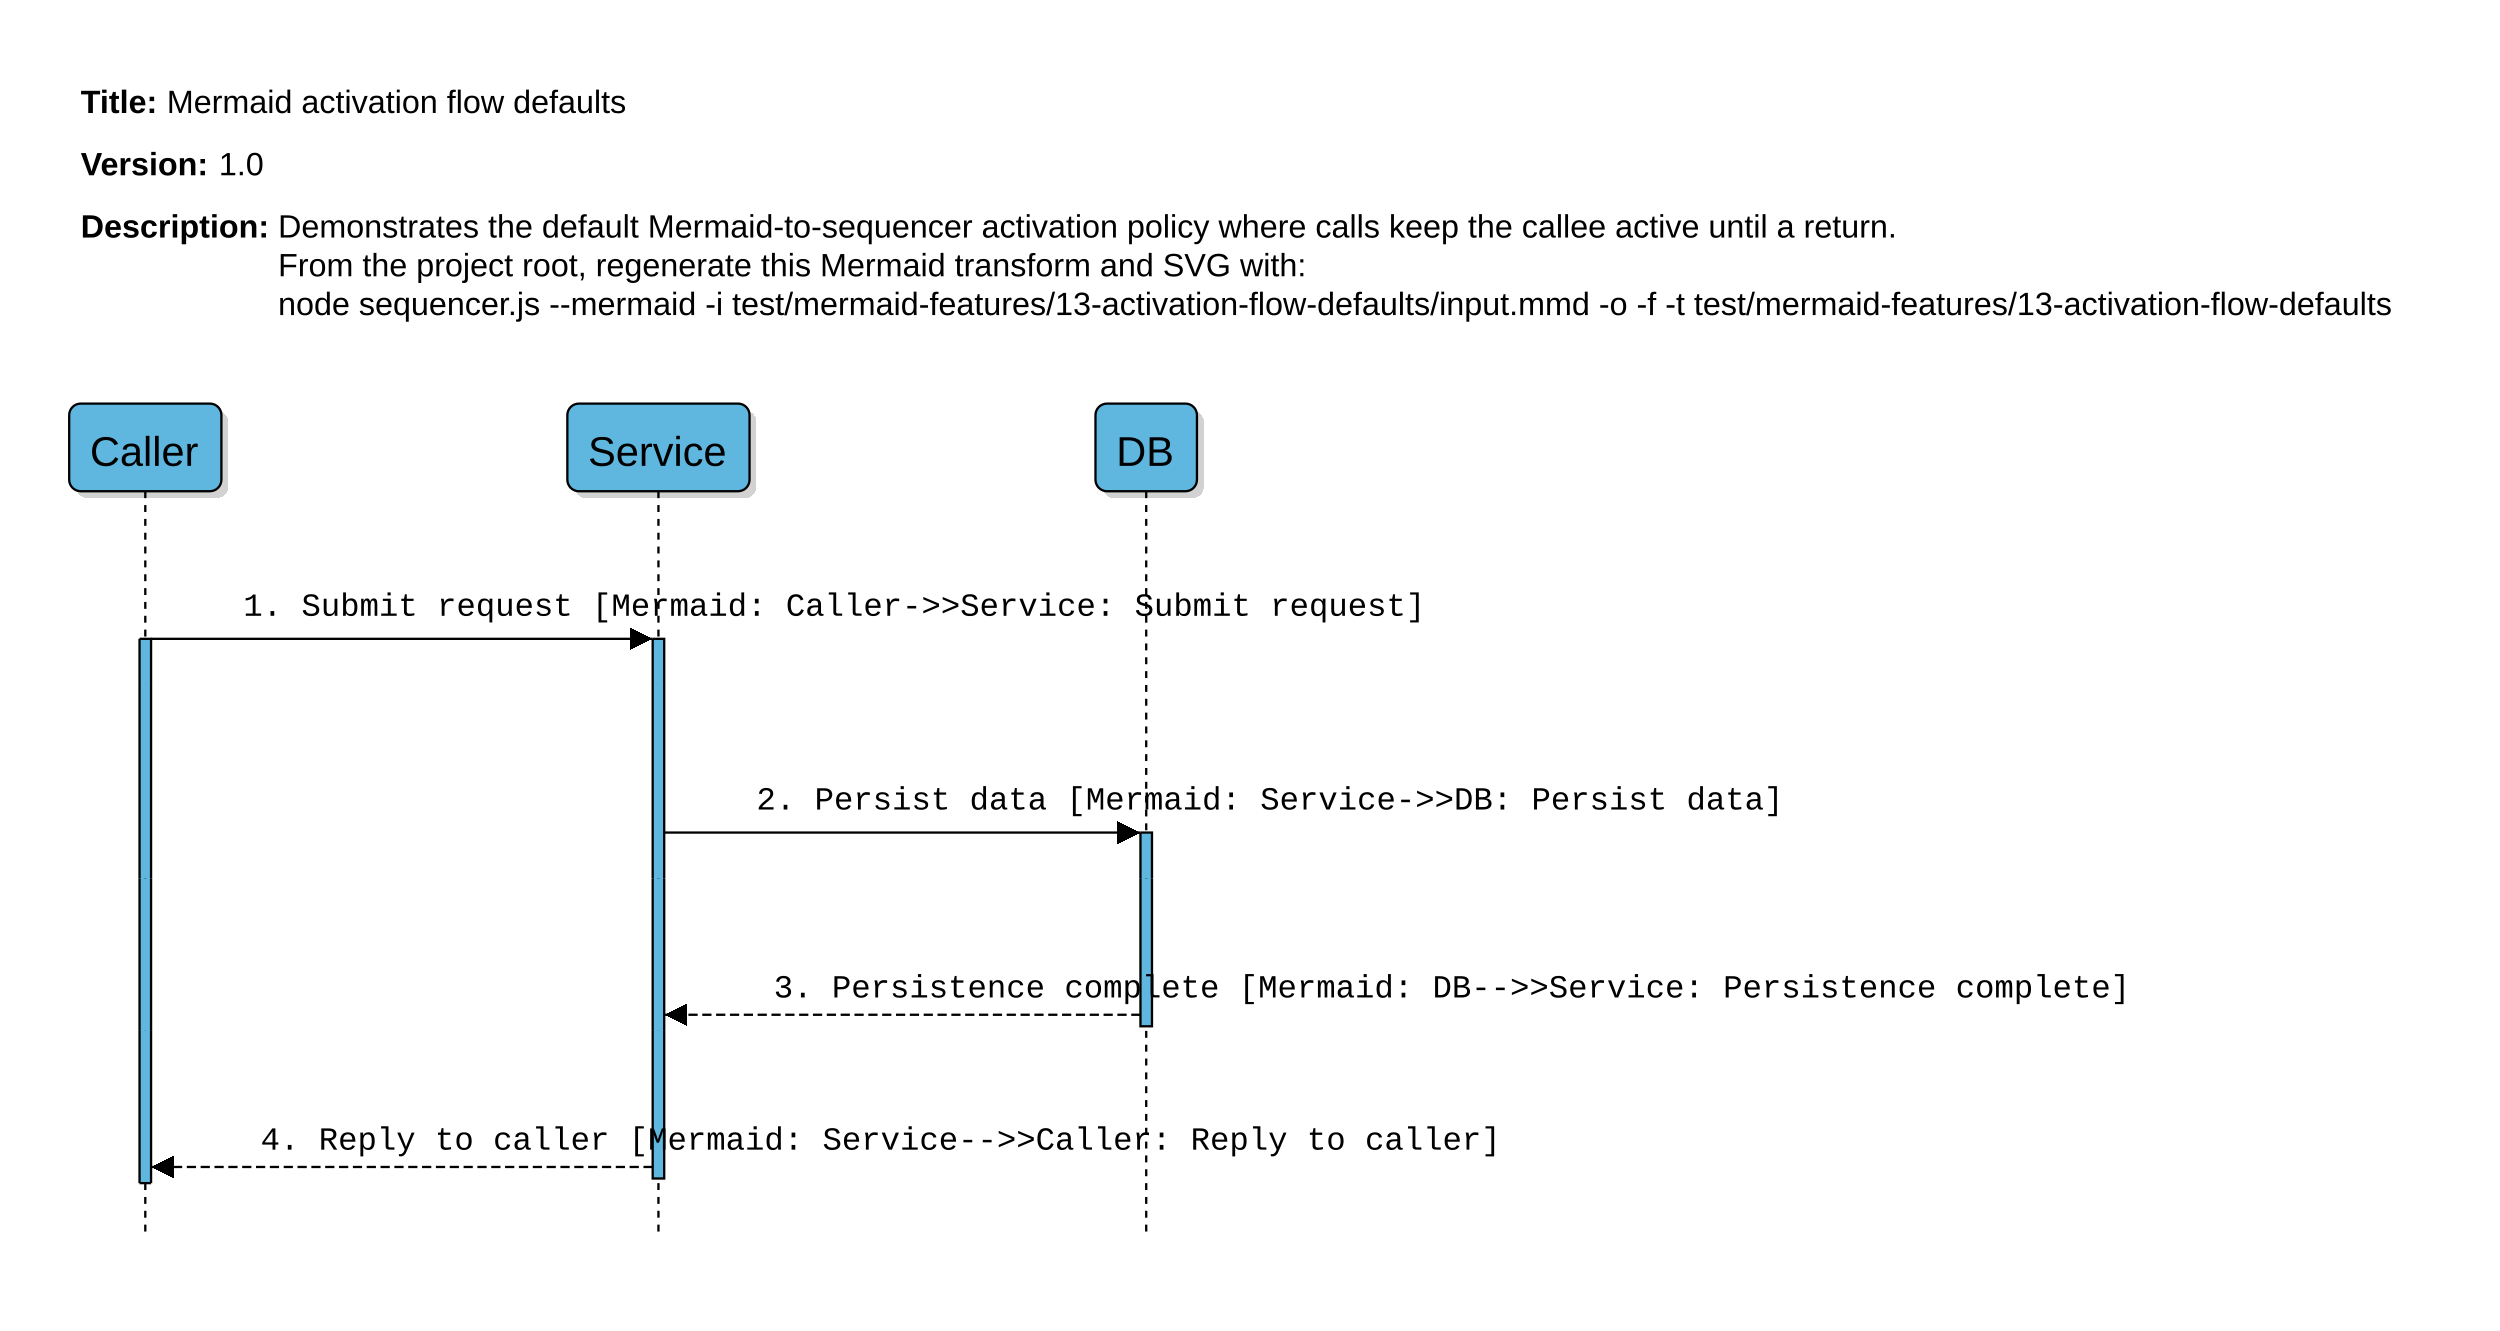
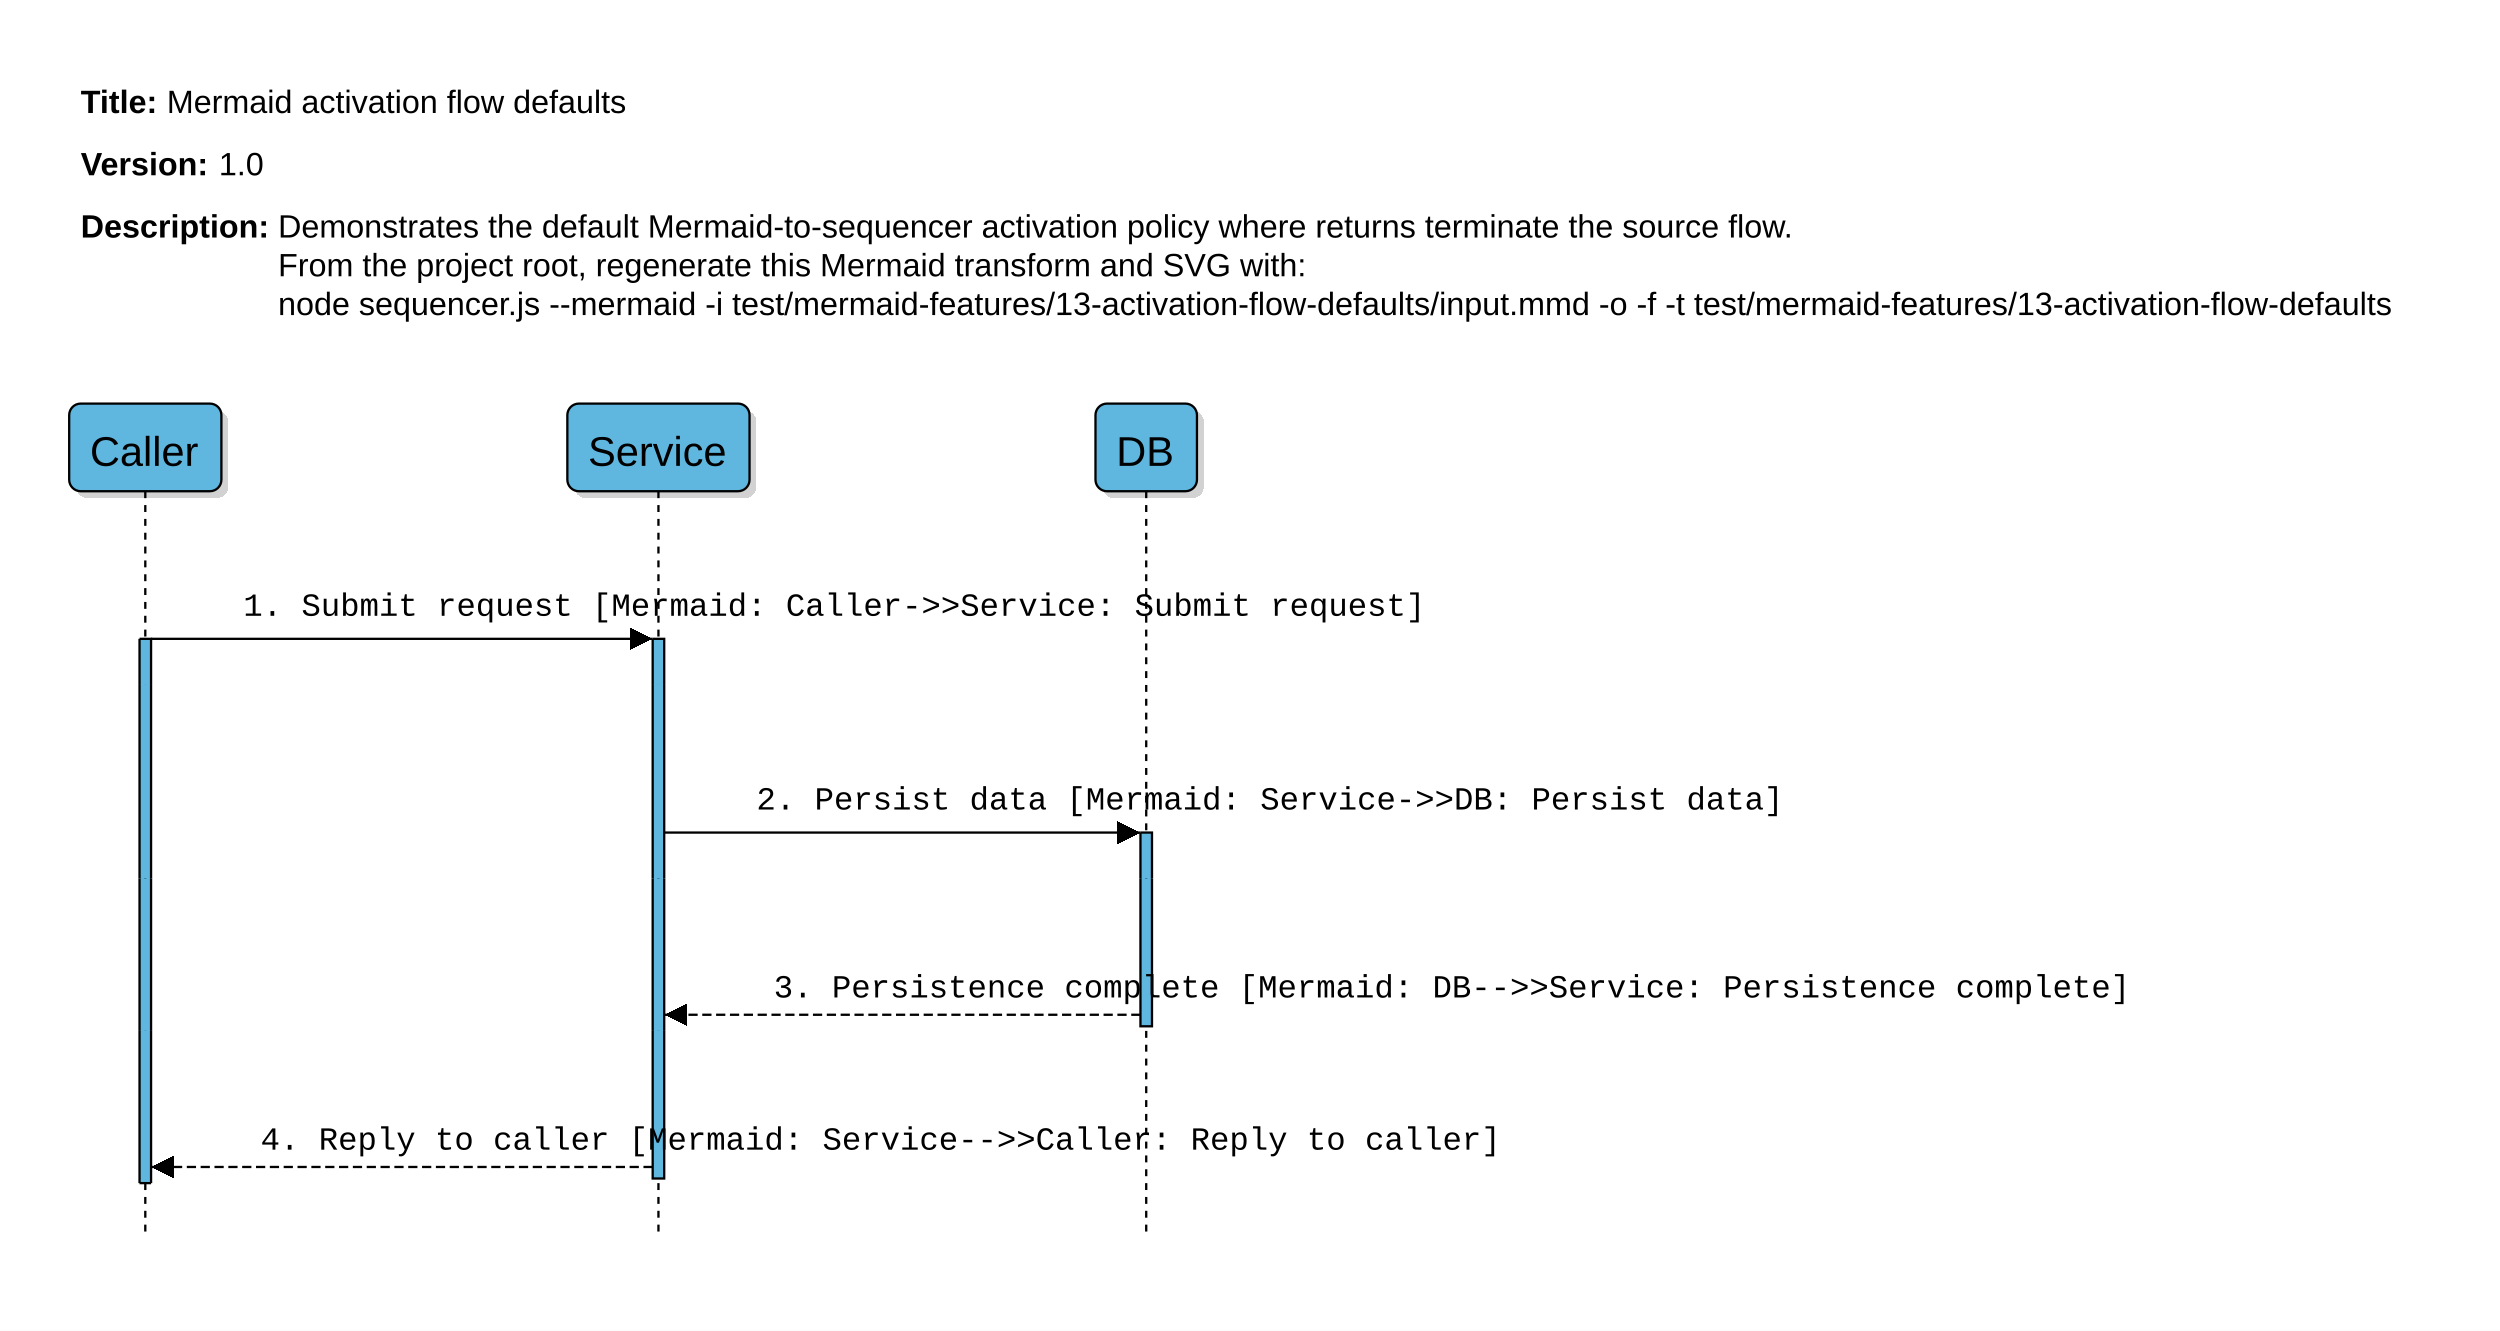
<svg xmlns="http://www.w3.org/2000/svg" width="1084" height="577" viewBox="0 0 1084 577">
  <rect width="100%" height="100%" fill="white" />
  <path d="M 0 0 L 0 567 L 1074 567 L 1074 0 L 0 0" fill="rgb(255, 255, 255)" stroke="none" shape-rendering="crispEdges" />
  <path d="M 30 30 L 30 57 L 278 57 L 278 30 L 30 30" fill="rgba(0,0,0,0)" stroke="none" shape-rendering="crispEdges" />
  <text x="35" y="49" fill="rgb(0,0,0)" font-family="Liberation Sans, Arial, Helvetica, sans-serif" font-size="14" xml:space="preserve" font-weight="bold" dominant-baseline="auto">Title:</text>
  <text x="68.44" y="49" fill="rgb(0,0,0)" font-family="Liberation Sans, Arial, Helvetica, sans-serif" font-size="14" xml:space="preserve" dominant-baseline="auto"> </text>
  <text x="72.33" y="49" fill="rgb(0,0,0)" font-family="Liberation Sans, Arial, Helvetica, sans-serif" font-size="14" xml:space="preserve" dominant-baseline="auto">Mermaid activation flow defaults</text>
  <path d="M 30 57 L 30 84 L 120 84 L 120 57 L 30 57" fill="rgba(0,0,0,0)" stroke="none" shape-rendering="crispEdges" />
  <text x="35" y="76" fill="rgb(0,0,0)" font-family="Liberation Sans, Arial, Helvetica, sans-serif" font-size="14" xml:space="preserve" font-weight="bold" dominant-baseline="auto">Version:</text>
  <text x="91.01" y="76" fill="rgb(0,0,0)" font-family="Liberation Sans, Arial, Helvetica, sans-serif" font-size="14" xml:space="preserve" dominant-baseline="auto"> </text>
  <text x="94.9" y="76" fill="rgb(0,0,0)" font-family="Liberation Sans, Arial, Helvetica, sans-serif" font-size="14" xml:space="preserve" dominant-baseline="auto">1.0</text>
  <path d="M 30 84 L 30 145 L 1044 145 L 1044 84 L 30 84" fill="rgba(0,0,0,0)" stroke="none" shape-rendering="crispEdges" />
  <text x="35" y="103" fill="rgb(0,0,0)" font-family="Liberation Sans, Arial, Helvetica, sans-serif" font-size="14" xml:space="preserve" font-weight="bold" dominant-baseline="auto">Description:</text>
  <text x="116.68" y="103" fill="rgb(0,0,0)" font-family="Liberation Sans, Arial, Helvetica, sans-serif" font-size="14" xml:space="preserve" dominant-baseline="auto"> </text>
-   <text x="120.57" y="103" fill="rgb(0,0,0)" font-family="Liberation Sans, Arial, Helvetica, sans-serif" font-size="14" xml:space="preserve" dominant-baseline="auto">Demonstrates the default Mermaid-to-sequencer activation policy where calls keep the callee active until a return.</text>
+   <text x="120.57" y="103" fill="rgb(0,0,0)" font-family="Liberation Sans, Arial, Helvetica, sans-serif" font-size="14" xml:space="preserve" dominant-baseline="auto">Demonstrates the default Mermaid-to-sequencer activation policy where returns terminate the source flow.</text>
  <text x="120.57" y="119.8" fill="rgb(0,0,0)" font-family="Liberation Sans, Arial, Helvetica, sans-serif" font-size="14" xml:space="preserve" dominant-baseline="auto">From the project root, regenerate this Mermaid transform and SVG with:</text>
  <text x="120.57" y="136.6" fill="rgb(0,0,0)" font-family="Liberation Sans, Arial, Helvetica, sans-serif" font-size="14" xml:space="preserve" dominant-baseline="auto">node sequencer.js --mermaid -i test/mermaid-features/13-activation-flow-defaults/input.mmd -o -f -t test/mermaid-features/13-activation-flow-defaults</text>
  <path d="M 33 183 L 33 211 L 33 211 A 5 5 0 0 0 38 216 L 94 216 L 94 216 A 5 5 0 0 0 99 211 L 99 183 L 99 183 A 5 5 0 0 0 94 178 L 38 178 L 38 178 A 5 5 0 0 0 33 183" fill="rgb(210,210,210)" stroke="none" shape-rendering="crispEdges" />
  <path d="M 30 180 L 30 208 L 30 208 A 5 5 0 0 0 35 213 L 91 213 L 91 213 A 5 5 0 0 0 96 208 L 96 180 L 96 180 A 5 5 0 0 0 91 175 L 35 175 L 35 175 A 5 5 0 0 0 30 180" fill="rgb(95,183,224)" stroke="none" shape-rendering="crispEdges" />
  <path d="M 30 180 L 30 208 L 30 208 A 5 5 0 0 0 35 213 L 91 213 L 91 213 A 5 5 0 0 0 96 208 L 96 180 L 96 180 A 5 5 0 0 0 91 175 L 35 175 L 35 175 A 5 5 0 0 0 30 180" fill="none" stroke="rgb(0, 0, 0)" stroke-width="1" />
  <text x="39" y="202" fill="rgb(0,0,0)" font-family="Liberation Sans, Arial, Helvetica, sans-serif" font-size="18" xml:space="preserve" dominant-baseline="auto">Caller</text>
  <path d="M 249 183 L 249 211 L 249 211 A 5 5 0 0 0 254 216 L 323 216 L 323 216 A 5 5 0 0 0 328 211 L 328 183 L 328 183 A 5 5 0 0 0 323 178 L 254 178 L 254 178 A 5 5 0 0 0 249 183" fill="rgb(210,210,210)" stroke="none" shape-rendering="crispEdges" />
  <path d="M 246 180 L 246 208 L 246 208 A 5 5 0 0 0 251 213 L 320 213 L 320 213 A 5 5 0 0 0 325 208 L 325 180 L 325 180 A 5 5 0 0 0 320 175 L 251 175 L 251 175 A 5 5 0 0 0 246 180" fill="rgb(95,183,224)" stroke="none" shape-rendering="crispEdges" />
  <path d="M 246 180 L 246 208 L 246 208 A 5 5 0 0 0 251 213 L 320 213 L 320 213 A 5 5 0 0 0 325 208 L 325 180 L 325 180 A 5 5 0 0 0 320 175 L 251 175 L 251 175 A 5 5 0 0 0 246 180" fill="none" stroke="rgb(0, 0, 0)" stroke-width="1" />
  <text x="255" y="202" fill="rgb(0,0,0)" font-family="Liberation Sans, Arial, Helvetica, sans-serif" font-size="18" xml:space="preserve" dominant-baseline="auto">Service</text>
  <path d="M 478 183 L 478 211 L 478 211 A 5 5 0 0 0 483 216 L 517 216 L 517 216 A 5 5 0 0 0 522 211 L 522 183 L 522 183 A 5 5 0 0 0 517 178 L 483 178 L 483 178 A 5 5 0 0 0 478 183" fill="rgb(210,210,210)" stroke="none" shape-rendering="crispEdges" />
  <path d="M 475 180 L 475 208 L 475 208 A 5 5 0 0 0 480 213 L 514 213 L 514 213 A 5 5 0 0 0 519 208 L 519 180 L 519 180 A 5 5 0 0 0 514 175 L 480 175 L 480 175 A 5 5 0 0 0 475 180" fill="rgb(95,183,224)" stroke="none" shape-rendering="crispEdges" />
  <path d="M 475 180 L 475 208 L 475 208 A 5 5 0 0 0 480 213 L 514 213 L 514 213 A 5 5 0 0 0 519 208 L 519 180 L 519 180 A 5 5 0 0 0 514 175 L 480 175 L 480 175 A 5 5 0 0 0 475 180" fill="none" stroke="rgb(0, 0, 0)" stroke-width="1" />
  <text x="484" y="202" fill="rgb(0,0,0)" font-family="Liberation Sans, Arial, Helvetica, sans-serif" font-size="18" xml:space="preserve" dominant-baseline="auto">DB</text>
  <path d="M 63 213 L 63 297" fill="none" stroke="rgb(0,0,0)" stroke-width="1" stroke-dasharray="3,3" />
  <path d="M 60.5 277 L 60.5 297 L 65.5 297 L 65.5 277 L 60.5 277" fill="rgb(95,183,224)" stroke="none" shape-rendering="crispEdges" />
  <path d="M 60.5 277 L 60.5 297 M 65.5 297 L 65.5 277 L 60.5 277" fill="none" stroke="rgb(0, 0, 0)" stroke-width="1" />
  <path d="M 285.5 213 L 285.5 297" fill="none" stroke="rgb(0,0,0)" stroke-width="1" stroke-dasharray="3,3" />
  <path d="M 283 277 L 283 297 L 288 297 L 288 277 L 283 277" fill="rgb(95,183,224)" stroke="none" shape-rendering="crispEdges" />
  <path d="M 283 277 L 283 297 M 288 297 L 288 277 L 283 277" fill="none" stroke="rgb(0, 0, 0)" stroke-width="1" />
  <path d="M 497 213 L 497 297" fill="none" stroke="rgb(0,0,0)" stroke-width="1" stroke-dasharray="3,3" />
  <text x="105.5" y="267" fill="rgb(0,0,0)" font-family="Liberation Mono, Courier New, Courier, monospace" font-size="14" xml:space="preserve" dominant-baseline="auto">1. Submit request [Mermaid: Caller-&gt;&gt;Service: Submit request]</text>
  <path d="M 65.5 277 L 283 277" fill="none" stroke="rgb(0, 0, 0)" stroke-width="1" />
  <path d="M 273 272 L 273 282 L 283 277" fill="rgb(0, 0, 0)" stroke="none" shape-rendering="crispEdges" />
  <path d="M 63 297 L 63 381" fill="none" stroke="rgb(0,0,0)" stroke-width="1" stroke-dasharray="3,3" />
  <path d="M 60.5 297 L 60.5 381 L 65.5 381 L 65.5 297 L 60.5 297" fill="rgb(95,183,224)" stroke="none" shape-rendering="crispEdges" />
  <path d="M 60.5 297 L 60.5 381 M 65.5 381 L 65.5 297 M 60.5 297" fill="none" stroke="rgb(0, 0, 0)" stroke-width="1" />
  <path d="M 285.5 297 L 285.5 381" fill="none" stroke="rgb(0,0,0)" stroke-width="1" stroke-dasharray="3,3" />
  <path d="M 283 297 L 283 381 L 288 381 L 288 297 L 283 297" fill="rgb(95,183,224)" stroke="none" shape-rendering="crispEdges" />
  <path d="M 283 297 L 283 381 M 288 381 L 288 297 M 283 297" fill="none" stroke="rgb(0, 0, 0)" stroke-width="1" />
  <path d="M 497 297 L 497 381" fill="none" stroke="rgb(0,0,0)" stroke-width="1" stroke-dasharray="3,3" />
  <path d="M 494.5 361 L 494.5 381 L 499.5 381 L 499.5 361 L 494.5 361" fill="rgb(95,183,224)" stroke="none" shape-rendering="crispEdges" />
  <path d="M 494.5 361 L 494.5 381 M 499.5 381 L 499.5 361 L 494.5 361" fill="none" stroke="rgb(0, 0, 0)" stroke-width="1" />
  <text x="328" y="351" fill="rgb(0,0,0)" font-family="Liberation Mono, Courier New, Courier, monospace" font-size="14" xml:space="preserve" dominant-baseline="auto">2. Persist data [Mermaid: Service-&gt;&gt;DB: Persist data]</text>
  <path d="M 288 361 L 494.5 361" fill="none" stroke="rgb(0, 0, 0)" stroke-width="1" />
  <path d="M 484.5 356 L 484.5 366 L 494.5 361" fill="rgb(0, 0, 0)" stroke="none" shape-rendering="crispEdges" />
  <path d="M 63 381 L 63 447" fill="none" stroke="rgb(0,0,0)" stroke-width="1" stroke-dasharray="3,3" />
  <path d="M 60.5 381 L 60.5 447 L 65.5 447 L 65.5 381 L 60.5 381" fill="rgb(95,183,224)" stroke="none" shape-rendering="crispEdges" />
  <path d="M 60.5 381 L 60.5 447 M 65.5 447 L 65.5 381 M 60.5 381" fill="none" stroke="rgb(0, 0, 0)" stroke-width="1" />
  <path d="M 285.5 381 L 285.5 447" fill="none" stroke="rgb(0,0,0)" stroke-width="1" stroke-dasharray="3,3" />
  <path d="M 283 381 L 283 447 L 288 447 L 288 381 L 283 381" fill="rgb(95,183,224)" stroke="none" shape-rendering="crispEdges" />
  <path d="M 283 381 L 283 447 M 288 447 L 288 381 M 283 381" fill="none" stroke="rgb(0, 0, 0)" stroke-width="1" />
  <path d="M 497 381 L 497 447" fill="none" stroke="rgb(0,0,0)" stroke-width="1" stroke-dasharray="3,3" />
  <path d="M 494.5 381 L 494.5 445 L 499.5 445 L 499.5 381 L 494.5 381" fill="rgb(95,183,224)" stroke="none" shape-rendering="crispEdges" />
  <path d="M 494.5 381 L 494.5 445 L 499.5 445 L 499.5 381 M 494.5 381" fill="none" stroke="rgb(0, 0, 0)" stroke-width="1" />
  <text x="335.5" y="432.5" fill="rgb(0,0,0)" font-family="Liberation Mono, Courier New, Courier, monospace" font-size="14" xml:space="preserve" dominant-baseline="auto">3. Persistence complete [Mermaid: DB--&gt;&gt;Service: Persistence complete]</text>
  <path d="M 494.5 440 L 288 440" fill="none" stroke="rgb(0, 0, 0)" stroke-width="1" stroke-dasharray="4,2" />
  <path d="M 288 440 L 298 435 L 298 445 L 288 440" fill="rgb(0, 0, 0)" stroke="none" shape-rendering="crispEdges" />
  <path d="M 63 447 L 63 513" fill="none" stroke="rgb(0,0,0)" stroke-width="1" stroke-dasharray="3,3" />
  <path d="M 60.5 447 L 60.5 513 L 65.5 513 L 65.5 447 L 60.5 447" fill="rgb(95,183,224)" stroke="none" shape-rendering="crispEdges" />
  <path d="M 60.5 447 L 60.5 513 M 65.5 513 L 65.5 447 M 60.5 447" fill="none" stroke="rgb(0, 0, 0)" stroke-width="1" />
  <path d="M 285.5 447 L 285.5 513" fill="none" stroke="rgb(0,0,0)" stroke-width="1" stroke-dasharray="3,3" />
  <path d="M 283 447 L 283 511 L 288 511 L 288 447 L 283 447" fill="rgb(95,183,224)" stroke="none" shape-rendering="crispEdges" />
  <path d="M 283 447 L 283 511 L 288 511 L 288 447 M 283 447" fill="none" stroke="rgb(0, 0, 0)" stroke-width="1" />
  <path d="M 497 447 L 497 513" fill="none" stroke="rgb(0,0,0)" stroke-width="1" stroke-dasharray="3,3" />
  <text x="113" y="498.5" fill="rgb(0,0,0)" font-family="Liberation Mono, Courier New, Courier, monospace" font-size="14" xml:space="preserve" dominant-baseline="auto">4. Reply to caller [Mermaid: Service--&gt;&gt;Caller: Reply to caller]</text>
  <path d="M 283 506 L 65.5 506" fill="none" stroke="rgb(0, 0, 0)" stroke-width="1" stroke-dasharray="4,2" />
  <path d="M 65.5 506 L 75.5 501 L 75.5 511 L 65.5 506" fill="rgb(0, 0, 0)" stroke="none" shape-rendering="crispEdges" />
  <path d="M 63 513 L 63 537" fill="none" stroke="rgb(0,0,0)" stroke-width="1" stroke-dasharray="3,3" />
  <path d="M 60.5 513 L 65.5 513" fill="none" stroke="rgb(0, 0, 0)" stroke-width="1" />
  <path d="M 285.5 513 L 285.5 537" fill="none" stroke="rgb(0,0,0)" stroke-width="1" stroke-dasharray="3,3" />
  <path d="M 497 513 L 497 537" fill="none" stroke="rgb(0,0,0)" stroke-width="1" stroke-dasharray="3,3" />
</svg>
